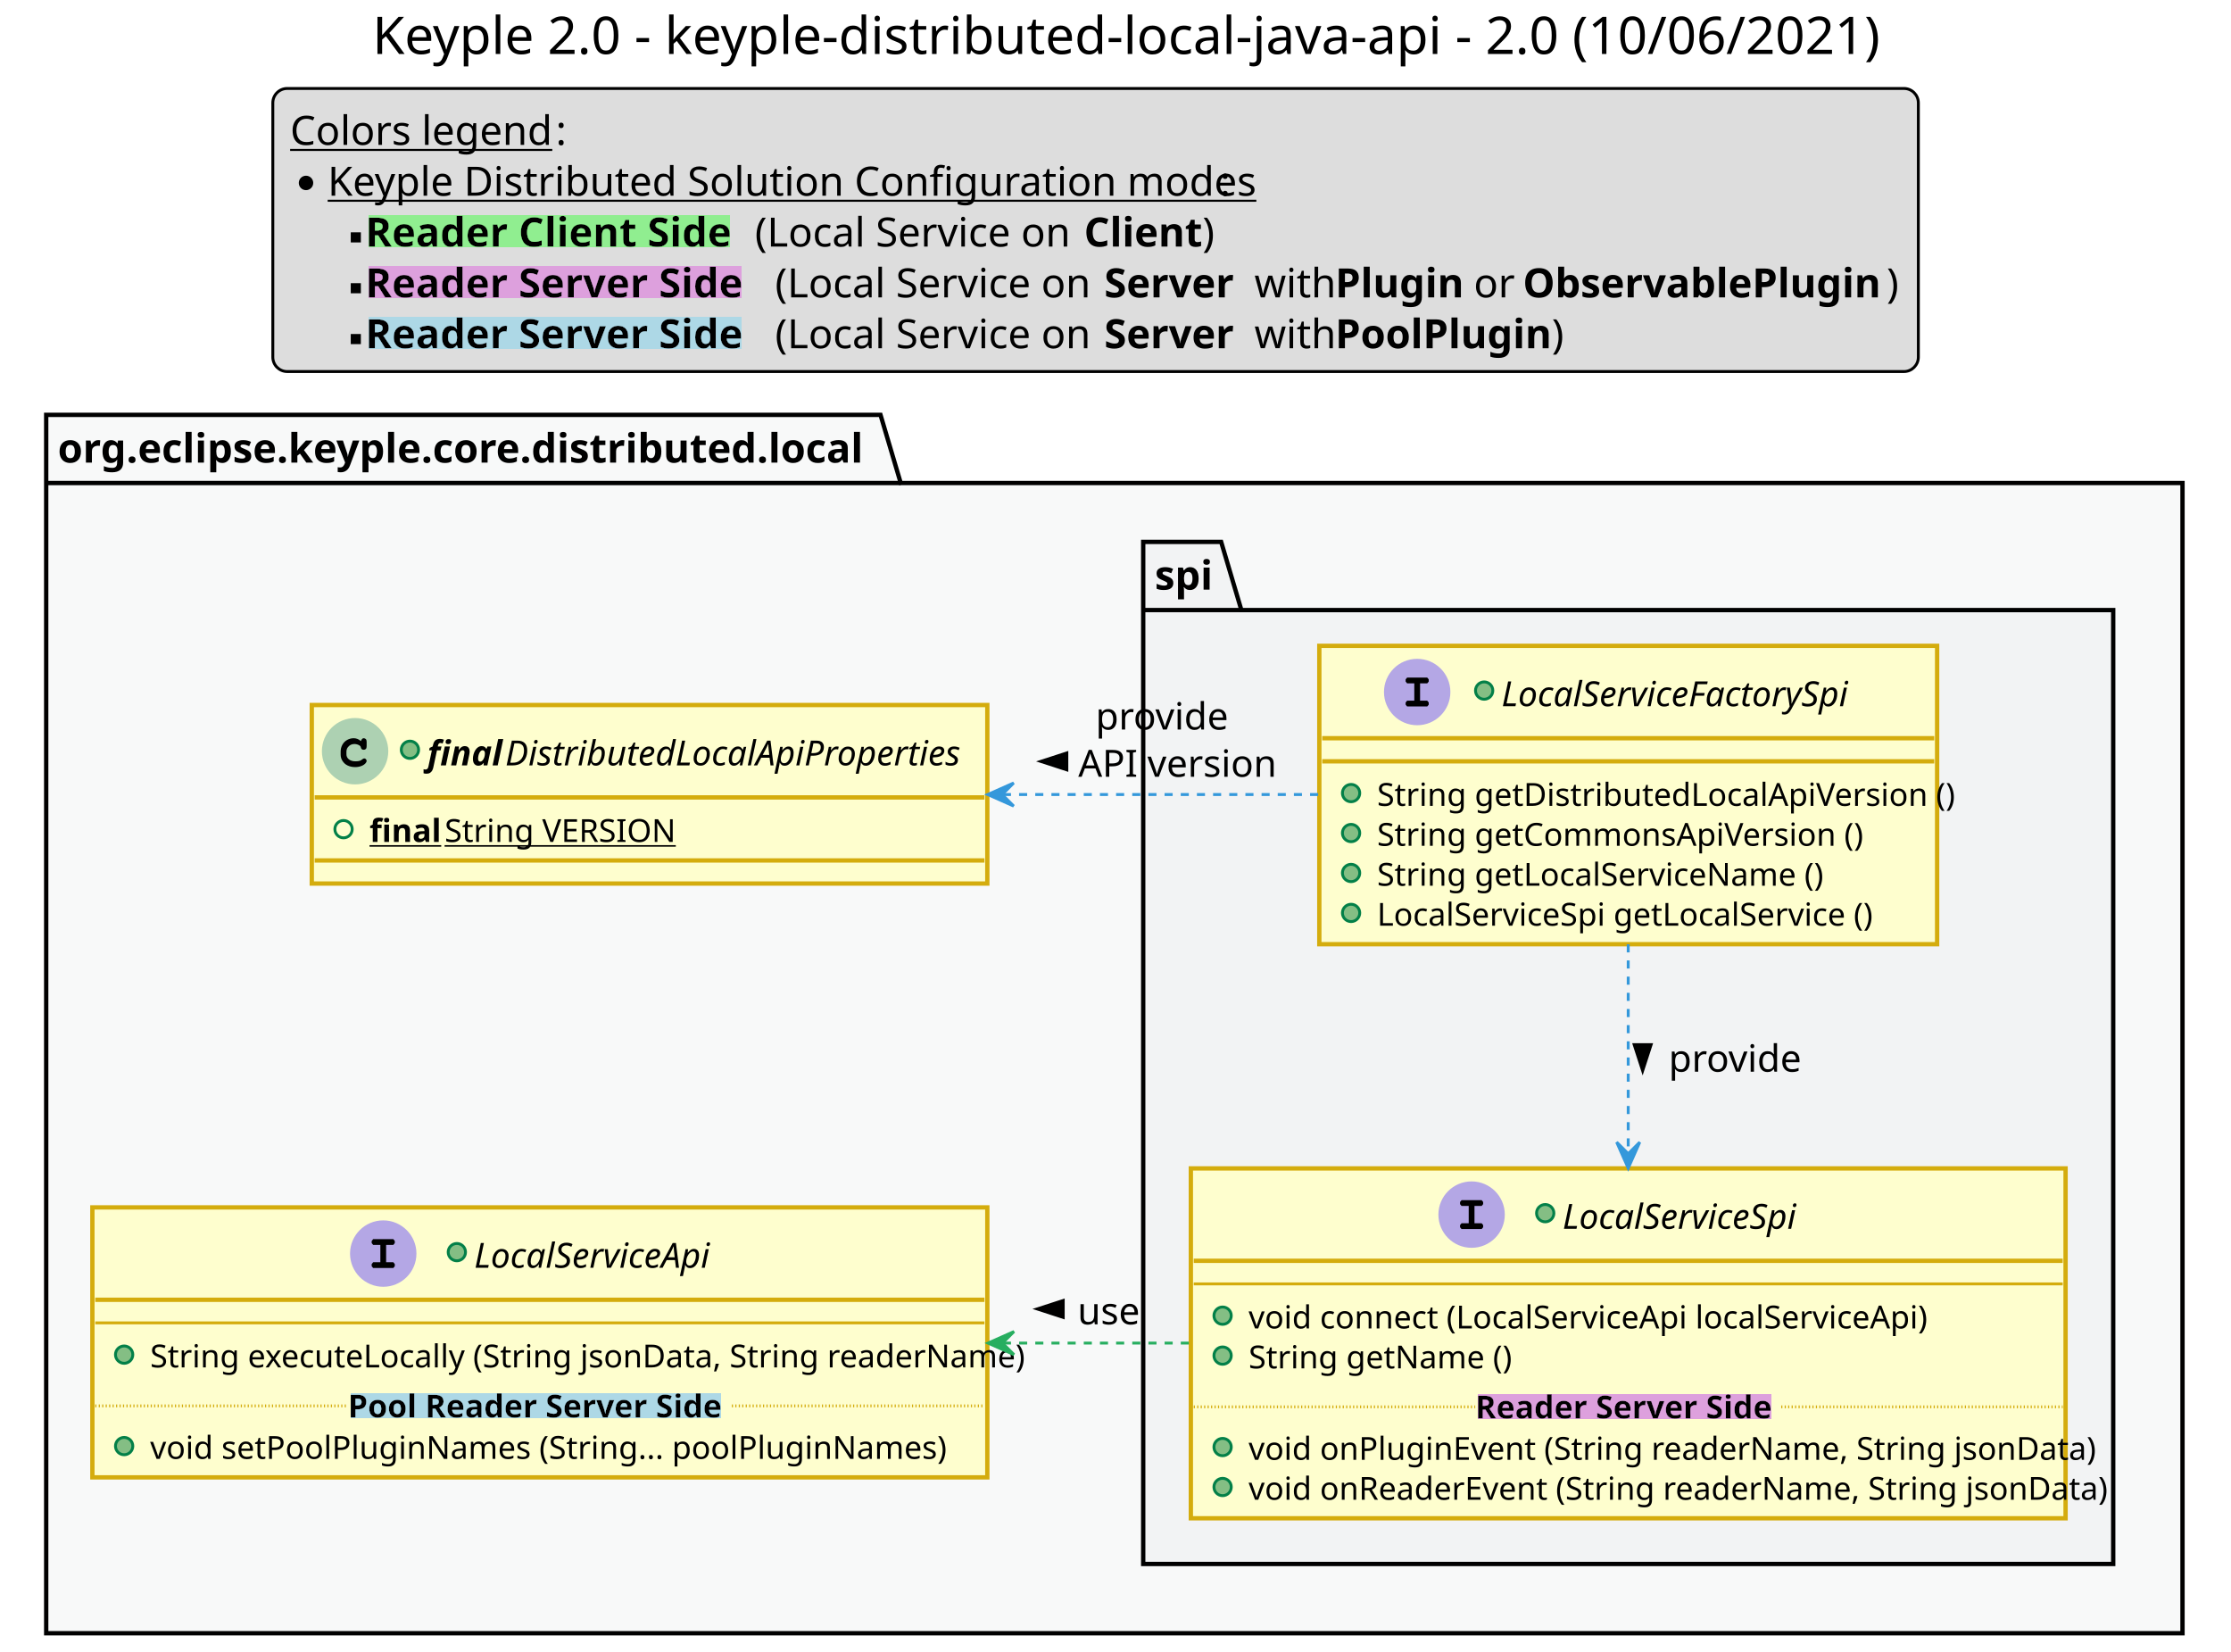
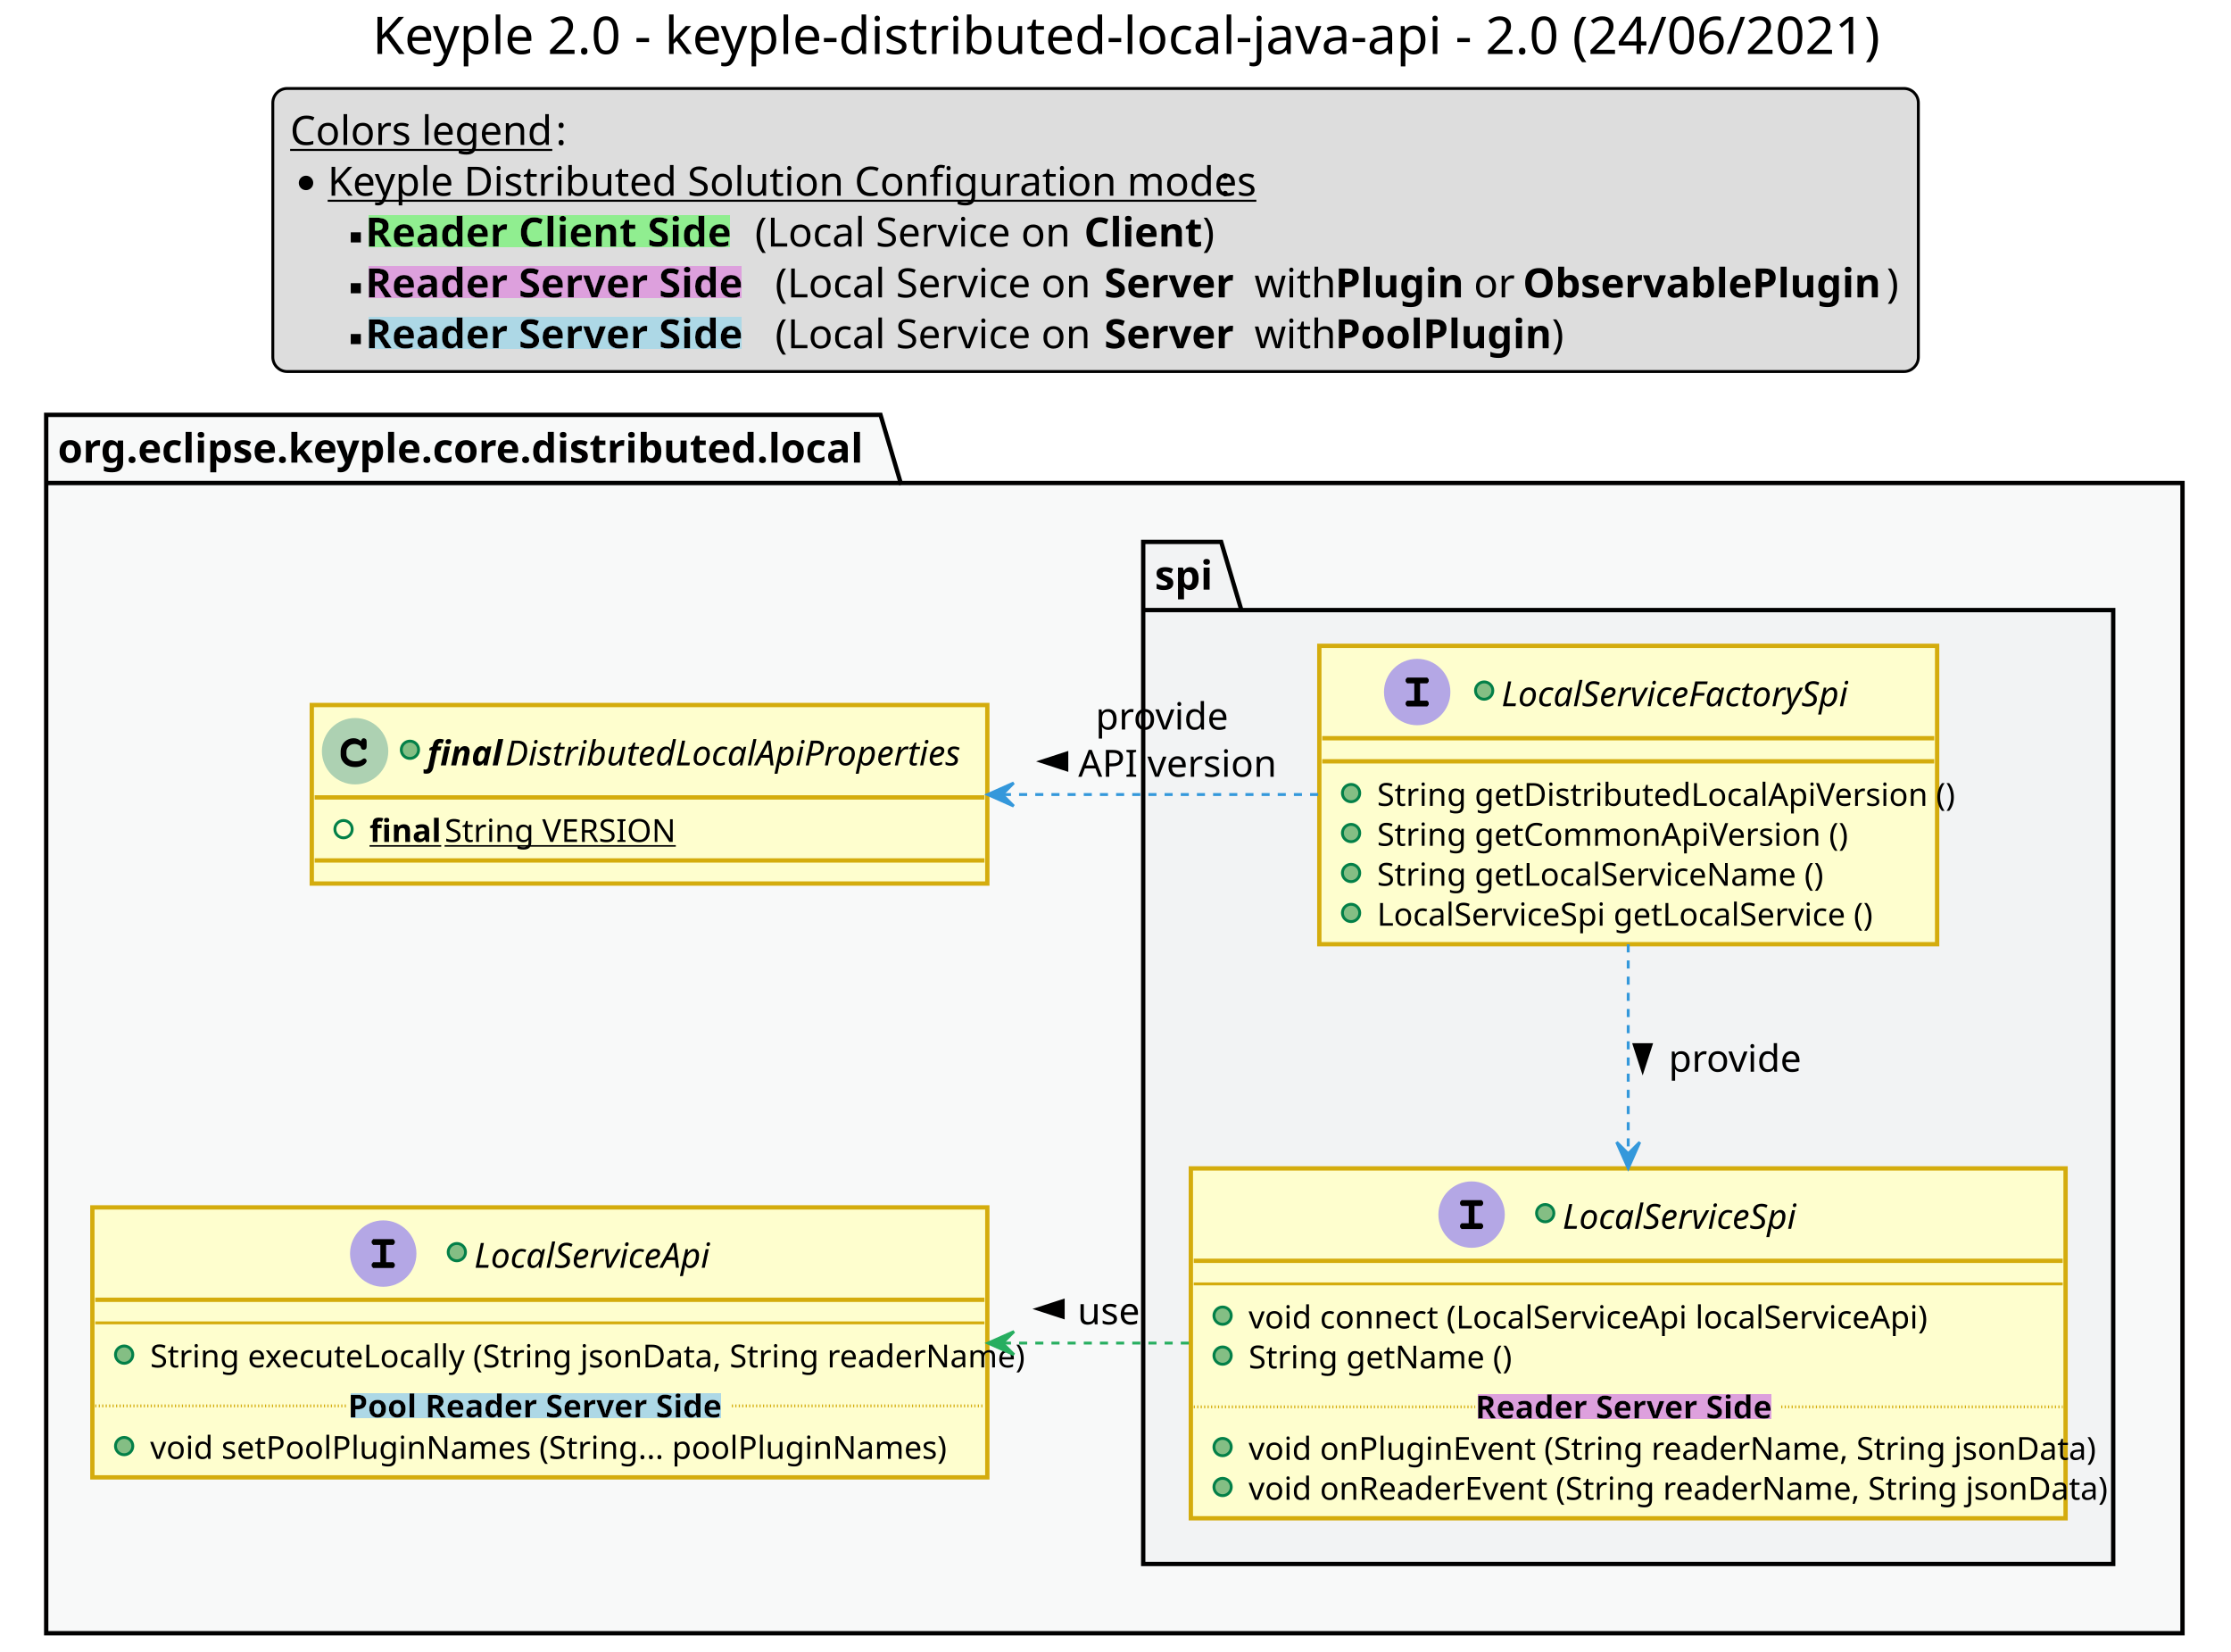
<svg xmlns="http://www.w3.org/2000/svg" contentScriptType="application/ecmascript" contentStyleType="text/css" height="1430px" preserveAspectRatio="none" style="width:1932px;height:1430px;background:#FFFFFF;" version="1.1" viewBox="0 0 1932 1430" width="1932.5px" zoomAndPan="magnify">
  <defs>
-     <filter height="1" id="b9b557582lw7d0" width="1" x="0" y="0">
+     <filter height="1" id="b1khkmvs9bhdgl0" width="1" x="0" y="0">
      <feFlood flood-color="#90EE90" result="flood" />
      <feComposite in="SourceGraphic" in2="flood" operator="over" />
    </filter>
-     <filter height="1" id="b9b557582lw7d1" width="1" x="0" y="0">
+     <filter height="1" id="b1khkmvs9bhdgl1" width="1" x="0" y="0">
      <feFlood flood-color="#DDA0DD" result="flood" />
      <feComposite in="SourceGraphic" in2="flood" operator="over" />
    </filter>
-     <filter height="1" id="b9b557582lw7d2" width="1" x="0" y="0">
+     <filter height="1" id="b1khkmvs9bhdgl2" width="1" x="0" y="0">
      <feFlood flood-color="#ADD8E6" result="flood" />
      <feComposite in="SourceGraphic" in2="flood" operator="over" />
    </filter>
  </defs>
  <g>
-     <text fill="#000000" font-family="sans-serif" font-size="45" lengthAdjust="spacing" textLength="1255" x="322.5" y="46.714">Keyple 2.0 - keyple-distributed-local-java-api - 2.0 (10/06/2021)</text>
+     <text fill="#000000" font-family="sans-serif" font-size="45" lengthAdjust="spacing" textLength="1255" x="322.5" y="46.714">Keyple 2.0 - keyple-distributed-local-java-api - 2.0 (24/06/2021)</text>
    <rect fill="#DDDDDD" height="245.117" rx="12.5" ry="12.5" style="stroke:#000000;stroke-width:2.5;" width="1425" x="236.25" y="76.602" />
    <text fill="#000000" font-family="sans-serif" font-size="35" lengthAdjust="spacing" text-decoration="underline" textLength="220" x="251.25" y="125.435">Colors legend</text>
    <text fill="#000000" font-family="sans-serif" font-size="35" lengthAdjust="spacing" textLength="10" x="481.25" y="125.435">:</text>
    <ellipse cx="265" cy="158.398" fill="#000000" rx="6.25" ry="6.25" style="stroke:#000000;stroke-width:0.0;" />
    <text fill="#000000" font-family="sans-serif" font-size="35" lengthAdjust="spacing" text-decoration="underline" textLength="762.5" x="283.75" y="169.458">Keyple Distributed Solution Configuration modes</text>
    <text fill="#000000" font-family="sans-serif" font-size="35" lengthAdjust="spacing" textLength="10" x="1056.25" y="169.458">:</text>
    <rect fill="#000000" height="8.75" style="stroke:#000000;stroke-width:0.0;" width="8.75" x="303.75" y="201.172" />
-     <text fill="#000000" filter="url(#b9b557582lw7d0)" font-family="sans-serif" font-size="35" font-weight="bold" lengthAdjust="spacing" textLength="327.5" x="316.25" y="213.481">Reader Client Side</text>
+     <text fill="#000000" filter="url(#b1khkmvs9bhdgl0)" font-family="sans-serif" font-size="35" font-weight="bold" lengthAdjust="spacing" textLength="327.5" x="316.25" y="213.481">Reader Client Side</text>
    <text fill="#000000" font-family="sans-serif" font-size="35" lengthAdjust="spacing" textLength="275" x="653.75" y="213.481">(Local Service on</text>
    <text fill="#000000" font-family="sans-serif" font-size="35" font-weight="bold" lengthAdjust="spacing" textLength="102.5" x="938.75" y="213.481">Client</text>
    <text fill="#000000" font-family="sans-serif" font-size="35" lengthAdjust="spacing" textLength="12.5" x="1041.25" y="213.481">)</text>
    <rect fill="#000000" height="8.75" style="stroke:#000000;stroke-width:0.0;" width="8.75" x="303.75" y="245.195" />
-     <text fill="#000000" filter="url(#b9b557582lw7d1)" font-family="sans-serif" font-size="35" font-weight="bold" lengthAdjust="spacing" textLength="345" x="316.25" y="257.505">Reader Server Side</text>
+     <text fill="#000000" filter="url(#b1khkmvs9bhdgl1)" font-family="sans-serif" font-size="35" font-weight="bold" lengthAdjust="spacing" textLength="345" x="316.25" y="257.505">Reader Server Side</text>
    <text fill="#000000" font-family="sans-serif" font-size="35" lengthAdjust="spacing" textLength="275" x="671.25" y="257.505">(Local Service on</text>
    <text fill="#000000" font-family="sans-serif" font-size="35" font-weight="bold" lengthAdjust="spacing" textLength="120" x="956.25" y="257.505">Server</text>
    <text fill="#000000" font-family="sans-serif" font-size="35" lengthAdjust="spacing" textLength="60" x="1086.25" y="257.505">with</text>
    <text fill="#000000" font-family="sans-serif" font-size="35" font-weight="bold" lengthAdjust="spacing" textLength="110" x="1156.25" y="257.505">Plugin</text>
    <text fill="#000000" font-family="sans-serif" font-size="35" lengthAdjust="spacing" textLength="32.5" x="1276.25" y="257.505">or</text>
    <text fill="#000000" font-family="sans-serif" font-size="35" font-weight="bold" lengthAdjust="spacing" textLength="315" x="1318.75" y="257.505">ObservablePlugin</text>
    <text fill="#000000" font-family="sans-serif" font-size="35" lengthAdjust="spacing" textLength="12.5" x="1633.75" y="257.505">)</text>
    <rect fill="#000000" height="8.75" style="stroke:#000000;stroke-width:0.0;" width="8.75" x="303.75" y="289.219" />
-     <text fill="#000000" filter="url(#b9b557582lw7d2)" font-family="sans-serif" font-size="35" font-weight="bold" lengthAdjust="spacing" textLength="345" x="316.25" y="301.528">Reader Server Side</text>
+     <text fill="#000000" filter="url(#b1khkmvs9bhdgl2)" font-family="sans-serif" font-size="35" font-weight="bold" lengthAdjust="spacing" textLength="345" x="316.25" y="301.528">Reader Server Side</text>
    <text fill="#000000" font-family="sans-serif" font-size="35" lengthAdjust="spacing" textLength="275" x="671.25" y="301.528">(Local Service on</text>
    <text fill="#000000" font-family="sans-serif" font-size="35" font-weight="bold" lengthAdjust="spacing" textLength="120" x="956.25" y="301.528">Server</text>
    <text fill="#000000" font-family="sans-serif" font-size="35" lengthAdjust="spacing" textLength="60" x="1086.25" y="301.528">with</text>
    <text fill="#000000" font-family="sans-serif" font-size="35" font-weight="bold" lengthAdjust="spacing" textLength="187.5" x="1156.25" y="301.528">PoolPlugin</text>
    <text fill="#000000" font-family="sans-serif" font-size="35" lengthAdjust="spacing" textLength="12.5" x="1343.75" y="301.528">)</text>
    <polygon fill="#F8F9F9" points="40,359.219,762.5,359.219,780,418.242,1890,418.242,1890,1414.219,40,1414.219,40,359.219" style="stroke:#000000;stroke-width:3.75;" />
    <line style="stroke:#000000;stroke-width:3.75;" x1="40" x2="780" y1="418.242" y2="418.242" />
    <text fill="#000000" font-family="sans-serif" font-size="35" font-weight="bold" lengthAdjust="spacing" textLength="707.5" x="50" y="400.552">org.eclipse.keyple.core.distributed.local</text>
    <polygon fill="#F2F3F4" points="990,469.219,1057.5,469.219,1075,528.242,1830,528.242,1830,1354.219,990,1354.219,990,469.219" style="stroke:#000000;stroke-width:3.75;" />
    <line style="stroke:#000000;stroke-width:3.75;" x1="990" x2="1075" y1="528.242" y2="528.242" />
    <text fill="#000000" font-family="sans-serif" font-size="35" font-weight="bold" lengthAdjust="spacing" textLength="52.5" x="1000" y="510.552">spi</text>
    <rect codeLine="56" fill="#FEFECE" height="154.59" id="ApiProperties" style="stroke:#D4AC0D;stroke-width:3.75;" width="585" x="270" y="610.469" />
    <ellipse cx="307.5" cy="650.469" fill="#ADD1B2" rx="27.5" ry="27.5" style="stroke:#ADD1B2;stroke-width:2.5;" />
    <path d="M312.5,641.719 Q313.008,640.469 313.594,639.844 Q314.18,639.219 314.844,639.219 Q316.016,639.219 316.758,639.922 Q317.5,640.625 317.5,642.266 L317.5,646.172 Q317.5,647.812 316.797,648.516 Q316.094,649.219 315,649.219 Q314.023,649.219 313.398,648.789 Q312.773,648.359 312.5,647.227 Q312.383,646.445 311.953,646.016 Q311.172,645.195 309.766,644.727 Q308.359,644.219 306.953,644.219 Q305.195,644.219 303.711,644.922 Q302.266,645.625 301.133,647.188 Q300,648.75 300,650.898 L300,653.203 Q300,655.781 302.109,657.5 Q304.219,659.219 307.969,659.219 Q310.195,659.219 311.758,658.711 Q312.656,658.438 313.672,657.539 Q314.336,657.031 314.688,656.875 Q315.039,656.719 315.469,656.719 Q316.289,656.719 316.875,657.383 Q317.5,658.008 317.5,658.906 Q317.5,659.766 316.641,660.781 Q315.391,662.266 313.398,663.086 Q310.781,664.219 307.578,664.219 Q303.828,664.219 300.82,662.734 Q298.398,661.562 296.68,659.023 Q295,656.484 295,653.477 L295,650.742 Q295,647.617 296.484,644.883 Q298.008,642.148 300.625,640.703 Q303.281,639.219 306.25,639.219 Q308.047,639.219 309.609,639.844 Q311.172,640.469 312.5,641.719 Z " fill="#000000" />
    <ellipse cx="355" cy="649.219" fill="#84BE84" rx="7.5" ry="7.5" style="stroke:#038048;stroke-width:2.5;" />
    <text fill="#000000" font-family="sans-serif" font-size="30" font-style="italic" font-weight="bold" lengthAdjust="spacing" textLength="60" x="370" y="662.744">final</text>
    <text fill="#000000" font-family="sans-serif" font-size="30" font-style="italic" lengthAdjust="spacing" textLength="410" x="437.5" y="662.744">DistributedLocalApiProperties</text>
    <line style="stroke:#D4AC0D;stroke-width:3.75;" x1="272.5" x2="852.5" y1="690.469" y2="690.469" />
    <ellipse cx="297.5" cy="717.969" rx="7.5" ry="7.5" style="stroke:#038048;stroke-width:2.5;fill:none;" />
    <text fill="#000000" font-family="sans-serif" font-size="27.5" font-weight="bold" lengthAdjust="spacing" text-decoration="underline" textLength="57.5" x="320" y="729.016">final</text>
    <text fill="#000000" font-family="sans-serif" font-size="27.5" lengthAdjust="spacing" text-decoration="underline" textLength="190" x="385" y="729.016">String VERSION</text>
    <line style="stroke:#D4AC0D;stroke-width:3.75;" x1="272.5" x2="852.5" y1="745.059" y2="745.059" />
    <rect codeLine="59" fill="#FEFECE" height="233.769" id="LocalServiceApi" style="stroke:#D4AC0D;stroke-width:3.75;" width="775" x="80" y="1045.469" />
    <ellipse cx="331.875" cy="1085.469" fill="#B4A7E5" rx="27.5" ry="27.5" style="stroke:#B4A7E5;stroke-width:2.5;" />
    <path d="M334.375,1077.969 L334.375,1092.969 L339.375,1092.969 L340.586,1092.969 L341.875,1094.531 L341.875,1095.469 L341.875,1096.406 L340.586,1097.969 L339.375,1097.969 L324.375,1097.969 L323.164,1097.969 L321.875,1096.406 L321.875,1095.469 L321.875,1094.531 L323.164,1092.969 L324.375,1092.969 L329.375,1092.969 L329.375,1077.969 L324.375,1077.969 L323.164,1077.969 L321.875,1076.406 L321.875,1075.469 L321.875,1074.531 L323.164,1072.969 L324.375,1072.969 L339.375,1072.969 L340.586,1072.969 L341.875,1074.531 L341.875,1075.469 L341.875,1076.406 L340.586,1077.969 L339.375,1077.969 L334.375,1077.969 Z " fill="#000000" />
    <ellipse cx="395.625" cy="1084.219" fill="#84BE84" rx="7.5" ry="7.5" style="stroke:#038048;stroke-width:2.5;" />
    <text fill="#000000" font-family="sans-serif" font-size="30" font-style="italic" lengthAdjust="spacing" textLength="222.5" x="410.625" y="1097.744">LocalServiceApi</text>
    <line style="stroke:#D4AC0D;stroke-width:3.75;" x1="82.5" x2="852.5" y1="1125.469" y2="1125.469" />
    <line style="stroke:#D4AC0D;stroke-width:2.5;" x1="82.5" x2="852.5" y1="1145.469" y2="1145.469" />
    <ellipse cx="107.5" cy="1172.969" fill="#84BE84" rx="7.5" ry="7.5" style="stroke:#038048;stroke-width:2.5;" />
    <text fill="#000000" font-family="sans-serif" font-size="27.5" lengthAdjust="spacing" textLength="710" x="130" y="1184.016">String executeLocally (String jsonData, String readerName)</text>
    <ellipse cx="107.5" cy="1252.148" fill="#84BE84" rx="7.5" ry="7.5" style="stroke:#038048;stroke-width:2.5;" />
    <text fill="#000000" font-family="sans-serif" font-size="27.5" lengthAdjust="spacing" textLength="627.5" x="130" y="1263.196">void setPoolPluginNames (String... poolPluginNames)</text>
    <line style="stroke:#D4AC0D;stroke-width:2.5;stroke-dasharray:1.0,2.0;" x1="82.5" x2="301.25" y1="1217.353" y2="1217.353" />
-     <text fill="#000000" filter="url(#b9b557582lw7d2)" font-family="sans-serif" font-size="27.5" font-weight="bold" lengthAdjust="spacing" textLength="332.5" x="301.25" y="1227.356">Pool Reader Server Side</text>
+     <text fill="#000000" filter="url(#b1khkmvs9bhdgl2)" font-family="sans-serif" font-size="27.5" font-weight="bold" lengthAdjust="spacing" textLength="332.5" x="301.25" y="1227.356">Pool Reader Server Side</text>
    <line style="stroke:#D4AC0D;stroke-width:2.5;stroke-dasharray:1.0,2.0;" x1="633.75" x2="852.5" y1="1217.353" y2="1217.353" />
    <rect codeLine="66" fill="#FEFECE" height="258.359" id="LocalServiceFactorySpi" style="stroke:#D4AC0D;stroke-width:3.75;" width="535" x="1142.5" y="559.219" />
    <ellipse cx="1227.25" cy="599.219" fill="#B4A7E5" rx="27.5" ry="27.5" style="stroke:#B4A7E5;stroke-width:2.5;" />
    <path d="M1229.75,591.719 L1229.75,606.719 L1234.75,606.719 L1235.961,606.719 L1237.25,608.281 L1237.25,609.219 L1237.25,610.156 L1235.961,611.719 L1234.75,611.719 L1219.75,611.719 L1218.539,611.719 L1217.25,610.156 L1217.25,609.219 L1217.25,608.281 L1218.539,606.719 L1219.75,606.719 L1224.75,606.719 L1224.75,591.719 L1219.75,591.719 L1218.539,591.719 L1217.25,590.156 L1217.25,589.219 L1217.25,588.281 L1218.539,586.719 L1219.75,586.719 L1234.75,586.719 L1235.961,586.719 L1237.25,588.281 L1237.25,589.219 L1237.25,590.156 L1235.961,591.719 L1234.75,591.719 L1229.75,591.719 Z " fill="#000000" />
    <ellipse cx="1285.25" cy="597.969" fill="#84BE84" rx="7.5" ry="7.5" style="stroke:#038048;stroke-width:2.5;" />
    <text fill="#000000" font-family="sans-serif" font-size="30" font-style="italic" lengthAdjust="spacing" textLength="322.5" x="1300.25" y="611.494">LocalServiceFactorySpi</text>
    <line style="stroke:#D4AC0D;stroke-width:3.75;" x1="1145" x2="1675" y1="639.219" y2="639.219" />
    <line style="stroke:#D4AC0D;stroke-width:3.75;" x1="1145" x2="1675" y1="659.219" y2="659.219" />
    <ellipse cx="1170" cy="686.719" fill="#84BE84" rx="7.5" ry="7.5" style="stroke:#038048;stroke-width:2.5;" />
    <text fill="#000000" font-family="sans-serif" font-size="27.5" lengthAdjust="spacing" textLength="470" x="1192.5" y="697.766">String getDistributedLocalApiVersion ()</text>
    <ellipse cx="1170" cy="721.309" fill="#84BE84" rx="7.5" ry="7.5" style="stroke:#038048;stroke-width:2.5;" />
-     <text fill="#000000" font-family="sans-serif" font-size="27.5" lengthAdjust="spacing" textLength="395" x="1192.5" y="732.356">String getCommonsApiVersion ()</text>
+     <text fill="#000000" font-family="sans-serif" font-size="27.5" lengthAdjust="spacing" textLength="380" x="1192.5" y="732.356">String getCommonApiVersion ()</text>
    <ellipse cx="1170" cy="755.898" fill="#84BE84" rx="7.5" ry="7.5" style="stroke:#038048;stroke-width:2.5;" />
    <text fill="#000000" font-family="sans-serif" font-size="27.5" lengthAdjust="spacing" textLength="367.5" x="1192.5" y="766.946">String getLocalServiceName ()</text>
    <ellipse cx="1170" cy="790.488" fill="#84BE84" rx="7.5" ry="7.5" style="stroke:#038048;stroke-width:2.5;" />
    <text fill="#000000" font-family="sans-serif" font-size="27.5" lengthAdjust="spacing" textLength="425" x="1192.5" y="801.536">LocalServiceSpi getLocalService ()</text>
    <rect codeLine="72" fill="#FEFECE" height="302.949" id="LocalServiceSpi" style="stroke:#D4AC0D;stroke-width:3.75;" width="757.5" x="1031.25" y="1011.719" />
    <ellipse cx="1274.375" cy="1051.719" fill="#B4A7E5" rx="27.5" ry="27.5" style="stroke:#B4A7E5;stroke-width:2.5;" />
    <path d="M1276.875,1044.219 L1276.875,1059.219 L1281.875,1059.219 L1283.086,1059.219 L1284.375,1060.781 L1284.375,1061.719 L1284.375,1062.656 L1283.086,1064.219 L1281.875,1064.219 L1266.875,1064.219 L1265.664,1064.219 L1264.375,1062.656 L1264.375,1061.719 L1264.375,1060.781 L1265.664,1059.219 L1266.875,1059.219 L1271.875,1059.219 L1271.875,1044.219 L1266.875,1044.219 L1265.664,1044.219 L1264.375,1042.656 L1264.375,1041.719 L1264.375,1040.781 L1265.664,1039.219 L1266.875,1039.219 L1281.875,1039.219 L1283.086,1039.219 L1284.375,1040.781 L1284.375,1041.719 L1284.375,1042.656 L1283.086,1044.219 L1281.875,1044.219 L1276.875,1044.219 Z " fill="#000000" />
    <ellipse cx="1338.125" cy="1050.469" fill="#84BE84" rx="7.5" ry="7.5" style="stroke:#038048;stroke-width:2.5;" />
    <text fill="#000000" font-family="sans-serif" font-size="30" font-style="italic" lengthAdjust="spacing" textLength="222.5" x="1353.125" y="1063.994">LocalServiceSpi</text>
    <line style="stroke:#D4AC0D;stroke-width:3.75;" x1="1033.75" x2="1786.25" y1="1091.719" y2="1091.719" />
    <line style="stroke:#D4AC0D;stroke-width:2.5;" x1="1033.75" x2="1786.25" y1="1111.719" y2="1111.719" />
    <ellipse cx="1058.75" cy="1139.219" fill="#84BE84" rx="7.5" ry="7.5" style="stroke:#038048;stroke-width:2.5;" />
    <text fill="#000000" font-family="sans-serif" font-size="27.5" lengthAdjust="spacing" textLength="575" x="1081.25" y="1150.266">void connect (LocalServiceApi localServiceApi)</text>
    <ellipse cx="1058.75" cy="1173.809" fill="#84BE84" rx="7.5" ry="7.5" style="stroke:#038048;stroke-width:2.5;" />
    <text fill="#000000" font-family="sans-serif" font-size="27.5" lengthAdjust="spacing" textLength="210" x="1081.25" y="1184.856">String getName ()</text>
    <ellipse cx="1058.75" cy="1252.988" fill="#84BE84" rx="7.5" ry="7.5" style="stroke:#038048;stroke-width:2.5;" />
    <text fill="#000000" font-family="sans-serif" font-size="27.5" lengthAdjust="spacing" textLength="675" x="1081.25" y="1264.036">void onPluginEvent (String readerName, String jsonData)</text>
    <ellipse cx="1058.75" cy="1287.578" fill="#84BE84" rx="7.5" ry="7.5" style="stroke:#038048;stroke-width:2.5;" />
    <text fill="#000000" font-family="sans-serif" font-size="27.5" lengthAdjust="spacing" textLength="692.5" x="1081.25" y="1298.626">void onReaderEvent (String readerName, String jsonData)</text>
    <line style="stroke:#D4AC0D;stroke-width:2.5;stroke-dasharray:1.0,2.0;" x1="1033.75" x2="1277.5" y1="1218.193" y2="1218.193" />
-     <text fill="#000000" filter="url(#b9b557582lw7d1)" font-family="sans-serif" font-size="27.5" font-weight="bold" lengthAdjust="spacing" textLength="265" x="1277.5" y="1228.196">Reader Server Side</text>
+     <text fill="#000000" filter="url(#b1khkmvs9bhdgl1)" font-family="sans-serif" font-size="27.5" font-weight="bold" lengthAdjust="spacing" textLength="265" x="1277.5" y="1228.196">Reader Server Side</text>
    <line style="stroke:#D4AC0D;stroke-width:2.5;stroke-dasharray:1.0,2.0;" x1="1542.5" x2="1786.25" y1="1218.193" y2="1218.193" />
    <path codeLine="85" d="M868.495,687.969 C957.982,687.969 1055.08,687.969 1142.017,687.969 " fill="none" id="ApiProperties-backto-LocalServiceFactorySpi" style="stroke:#3498DB;stroke-width:2.5;stroke-dasharray:7.0,7.0;" />
    <polygon fill="#3498DB" points="855.347,687.969,877.847,697.969,867.847,687.969,877.847,677.969,855.347,687.969" style="stroke:#3498DB;stroke-width:2.5;" />
    <text fill="#000000" font-family="sans-serif" font-size="32.5" lengthAdjust="spacing" textLength="100" x="948.75" y="631.707">provide</text>
    <polygon fill="#000000" points="901.25,659.287,923.863,666.634,923.863,651.94,901.25,659.287" style="stroke:#000000;stroke-width:2.5;" />
    <text fill="#000000" font-family="sans-serif" font-size="32.5" lengthAdjust="spacing" textLength="162.5" x="933.75" y="672.585">API version</text>
    <path codeLine="86" d="M1410,817.659 C1410,873.496 1410,939.701 1410,998.969 " fill="none" id="LocalServiceFactorySpi-to-LocalServiceSpi" style="stroke:#3498DB;stroke-width:2.5;stroke-dasharray:7.0,7.0;" />
    <polygon fill="#3498DB" points="1410,1011.506,1420,989.006,1410,999.006,1400,989.006,1410,1011.506" style="stroke:#3498DB;stroke-width:2.5;" />
    <polygon fill="#000000" points="1422.5,927.158,1429.847,904.545,1415.153,904.545,1422.5,927.158" style="stroke:#000000;stroke-width:2.5;" />
    <text fill="#000000" font-family="sans-serif" font-size="32.5" lengthAdjust="spacing" textLength="100" x="1445" y="927.957">provide</text>
    <path codeLine="88" d="M868.518,1162.969 C922.288,1162.969 977.305,1162.969 1030.682,1162.969 " fill="none" id="LocalServiceApi-backto-LocalServiceSpi" style="stroke:#27AE60;stroke-width:2.5;stroke-dasharray:7.0,7.0;" />
    <polygon fill="#27AE60" points="855.612,1162.969,878.112,1172.969,868.112,1162.969,878.112,1152.969,855.612,1162.969" style="stroke:#27AE60;stroke-width:2.5;" />
    <polygon fill="#000000" points="898.125,1133.408,920.738,1140.755,920.738,1126.061,898.125,1133.408" style="stroke:#000000;stroke-width:2.5;" />
    <text fill="#000000" font-family="sans-serif" font-size="32.5" lengthAdjust="spacing" textLength="52.5" x="933.125" y="1146.707">use</text>
  </g>
</svg>
